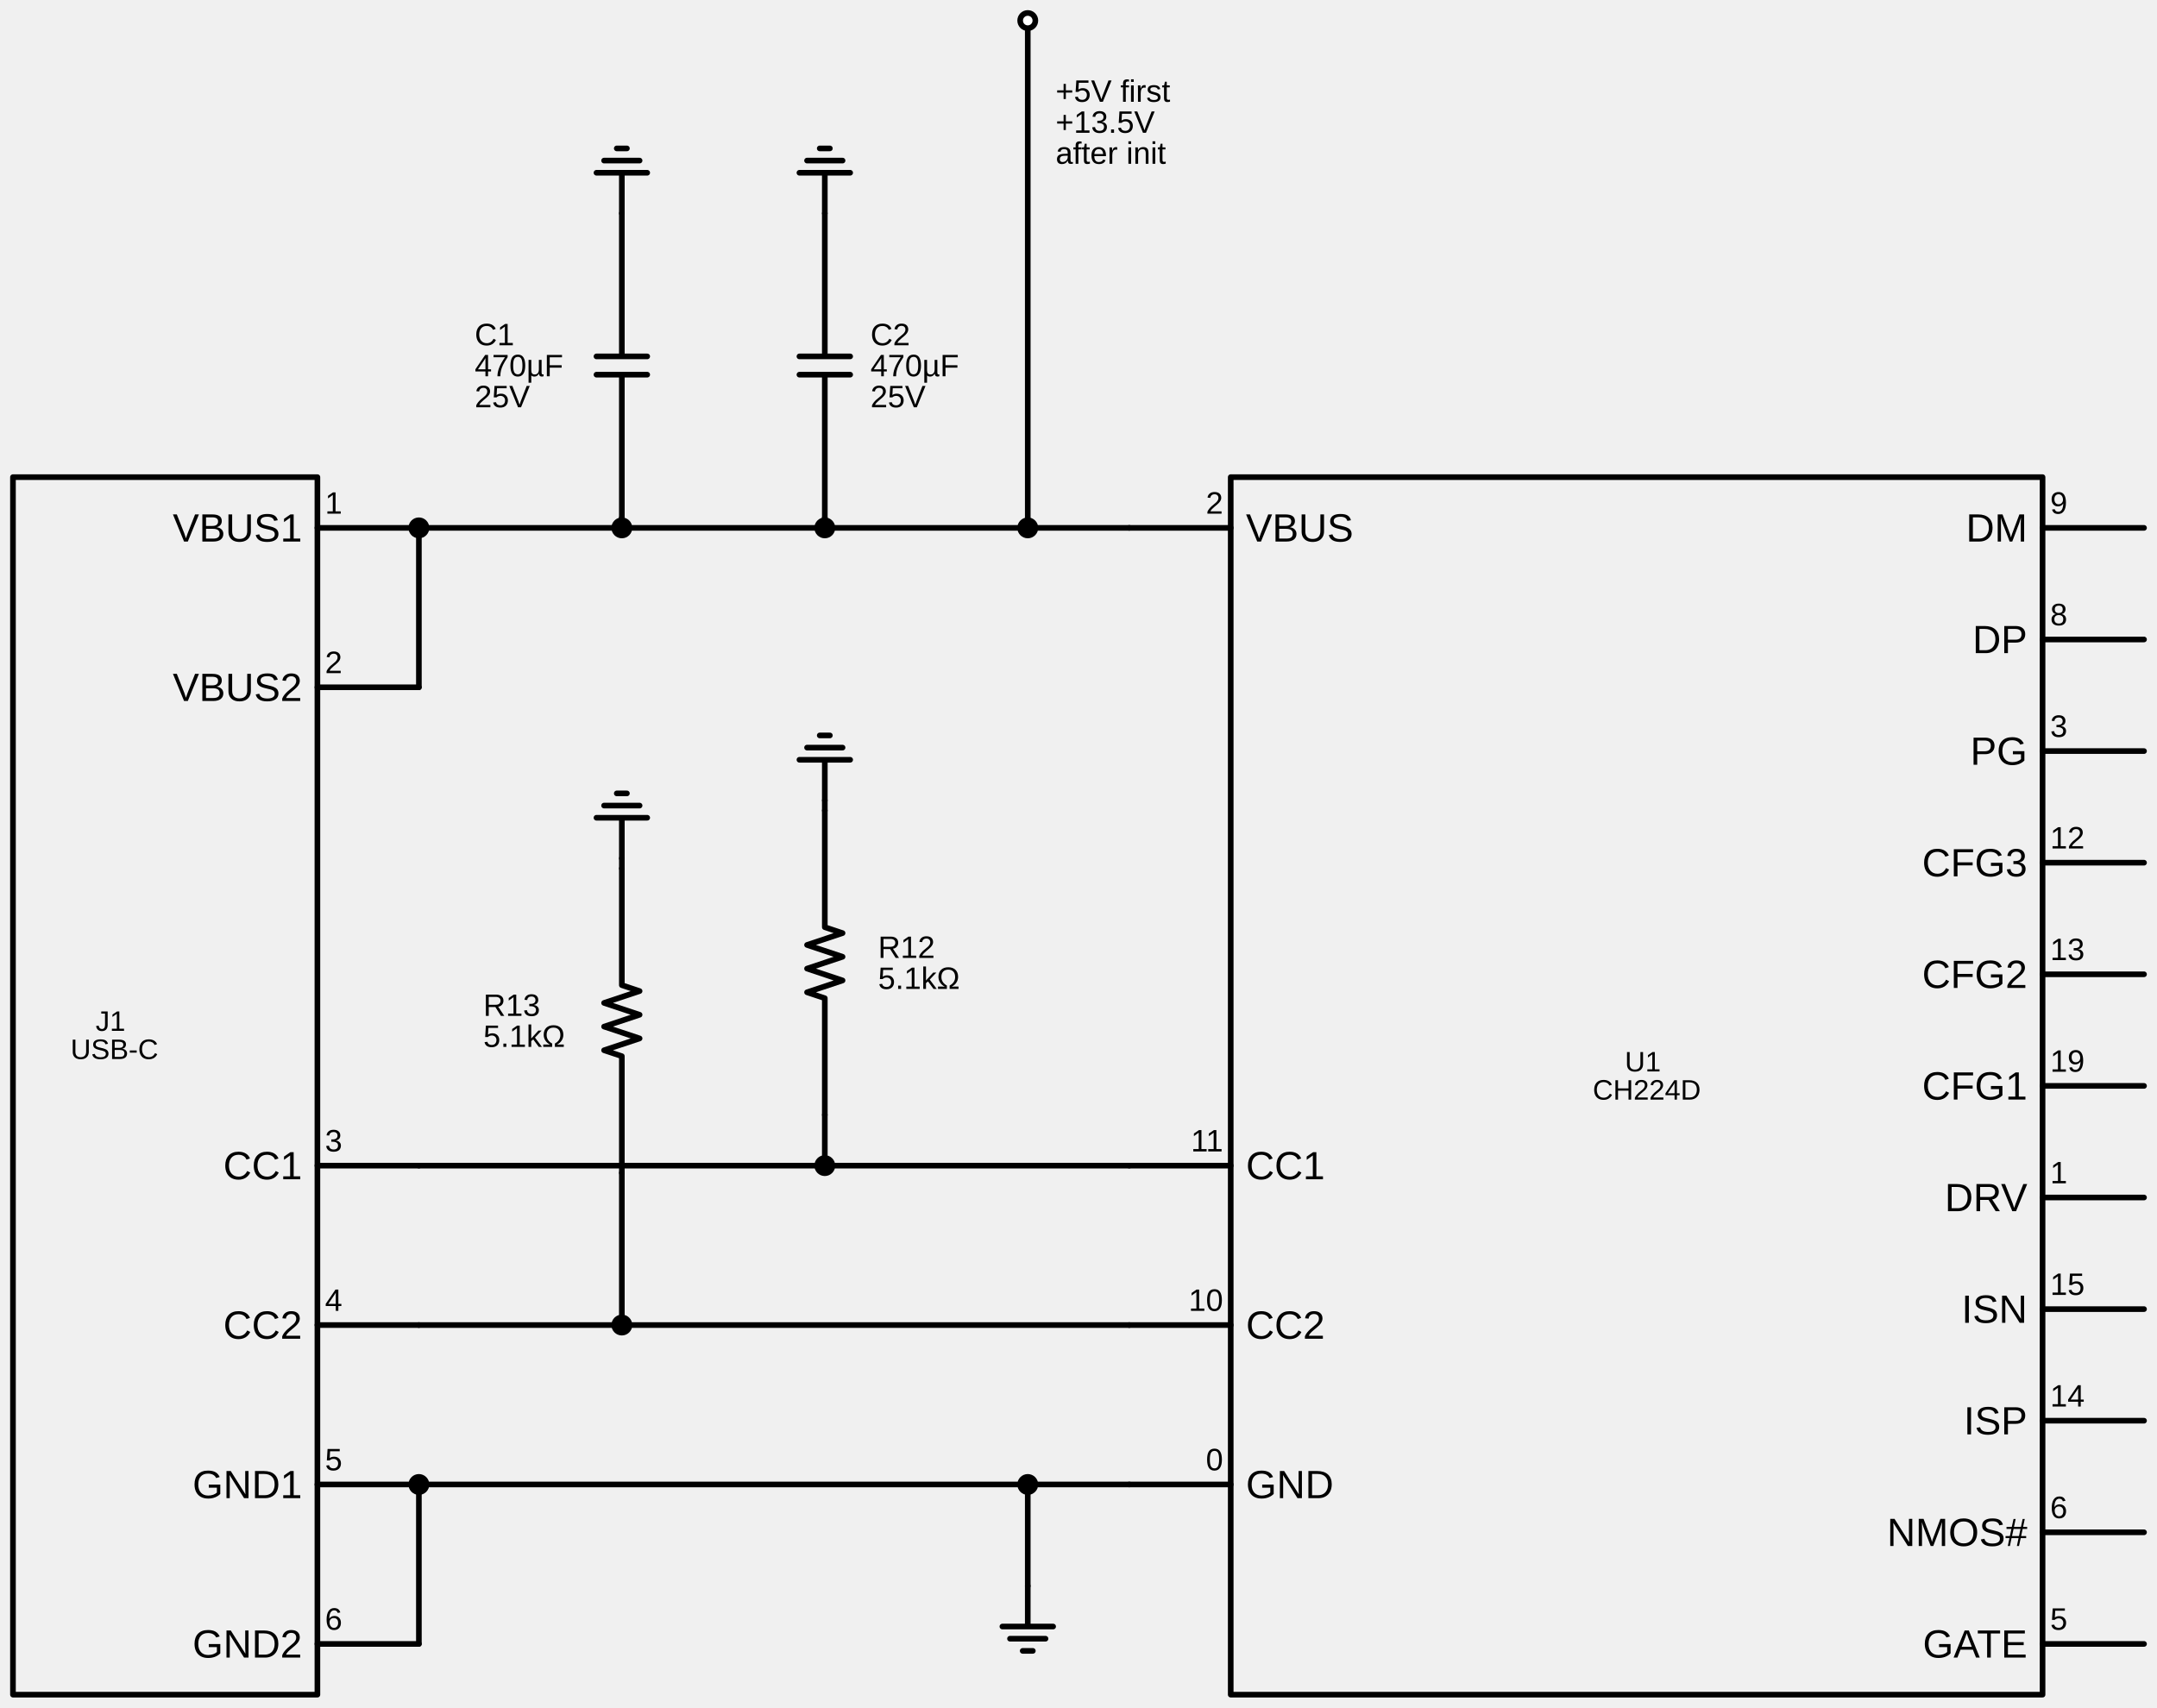
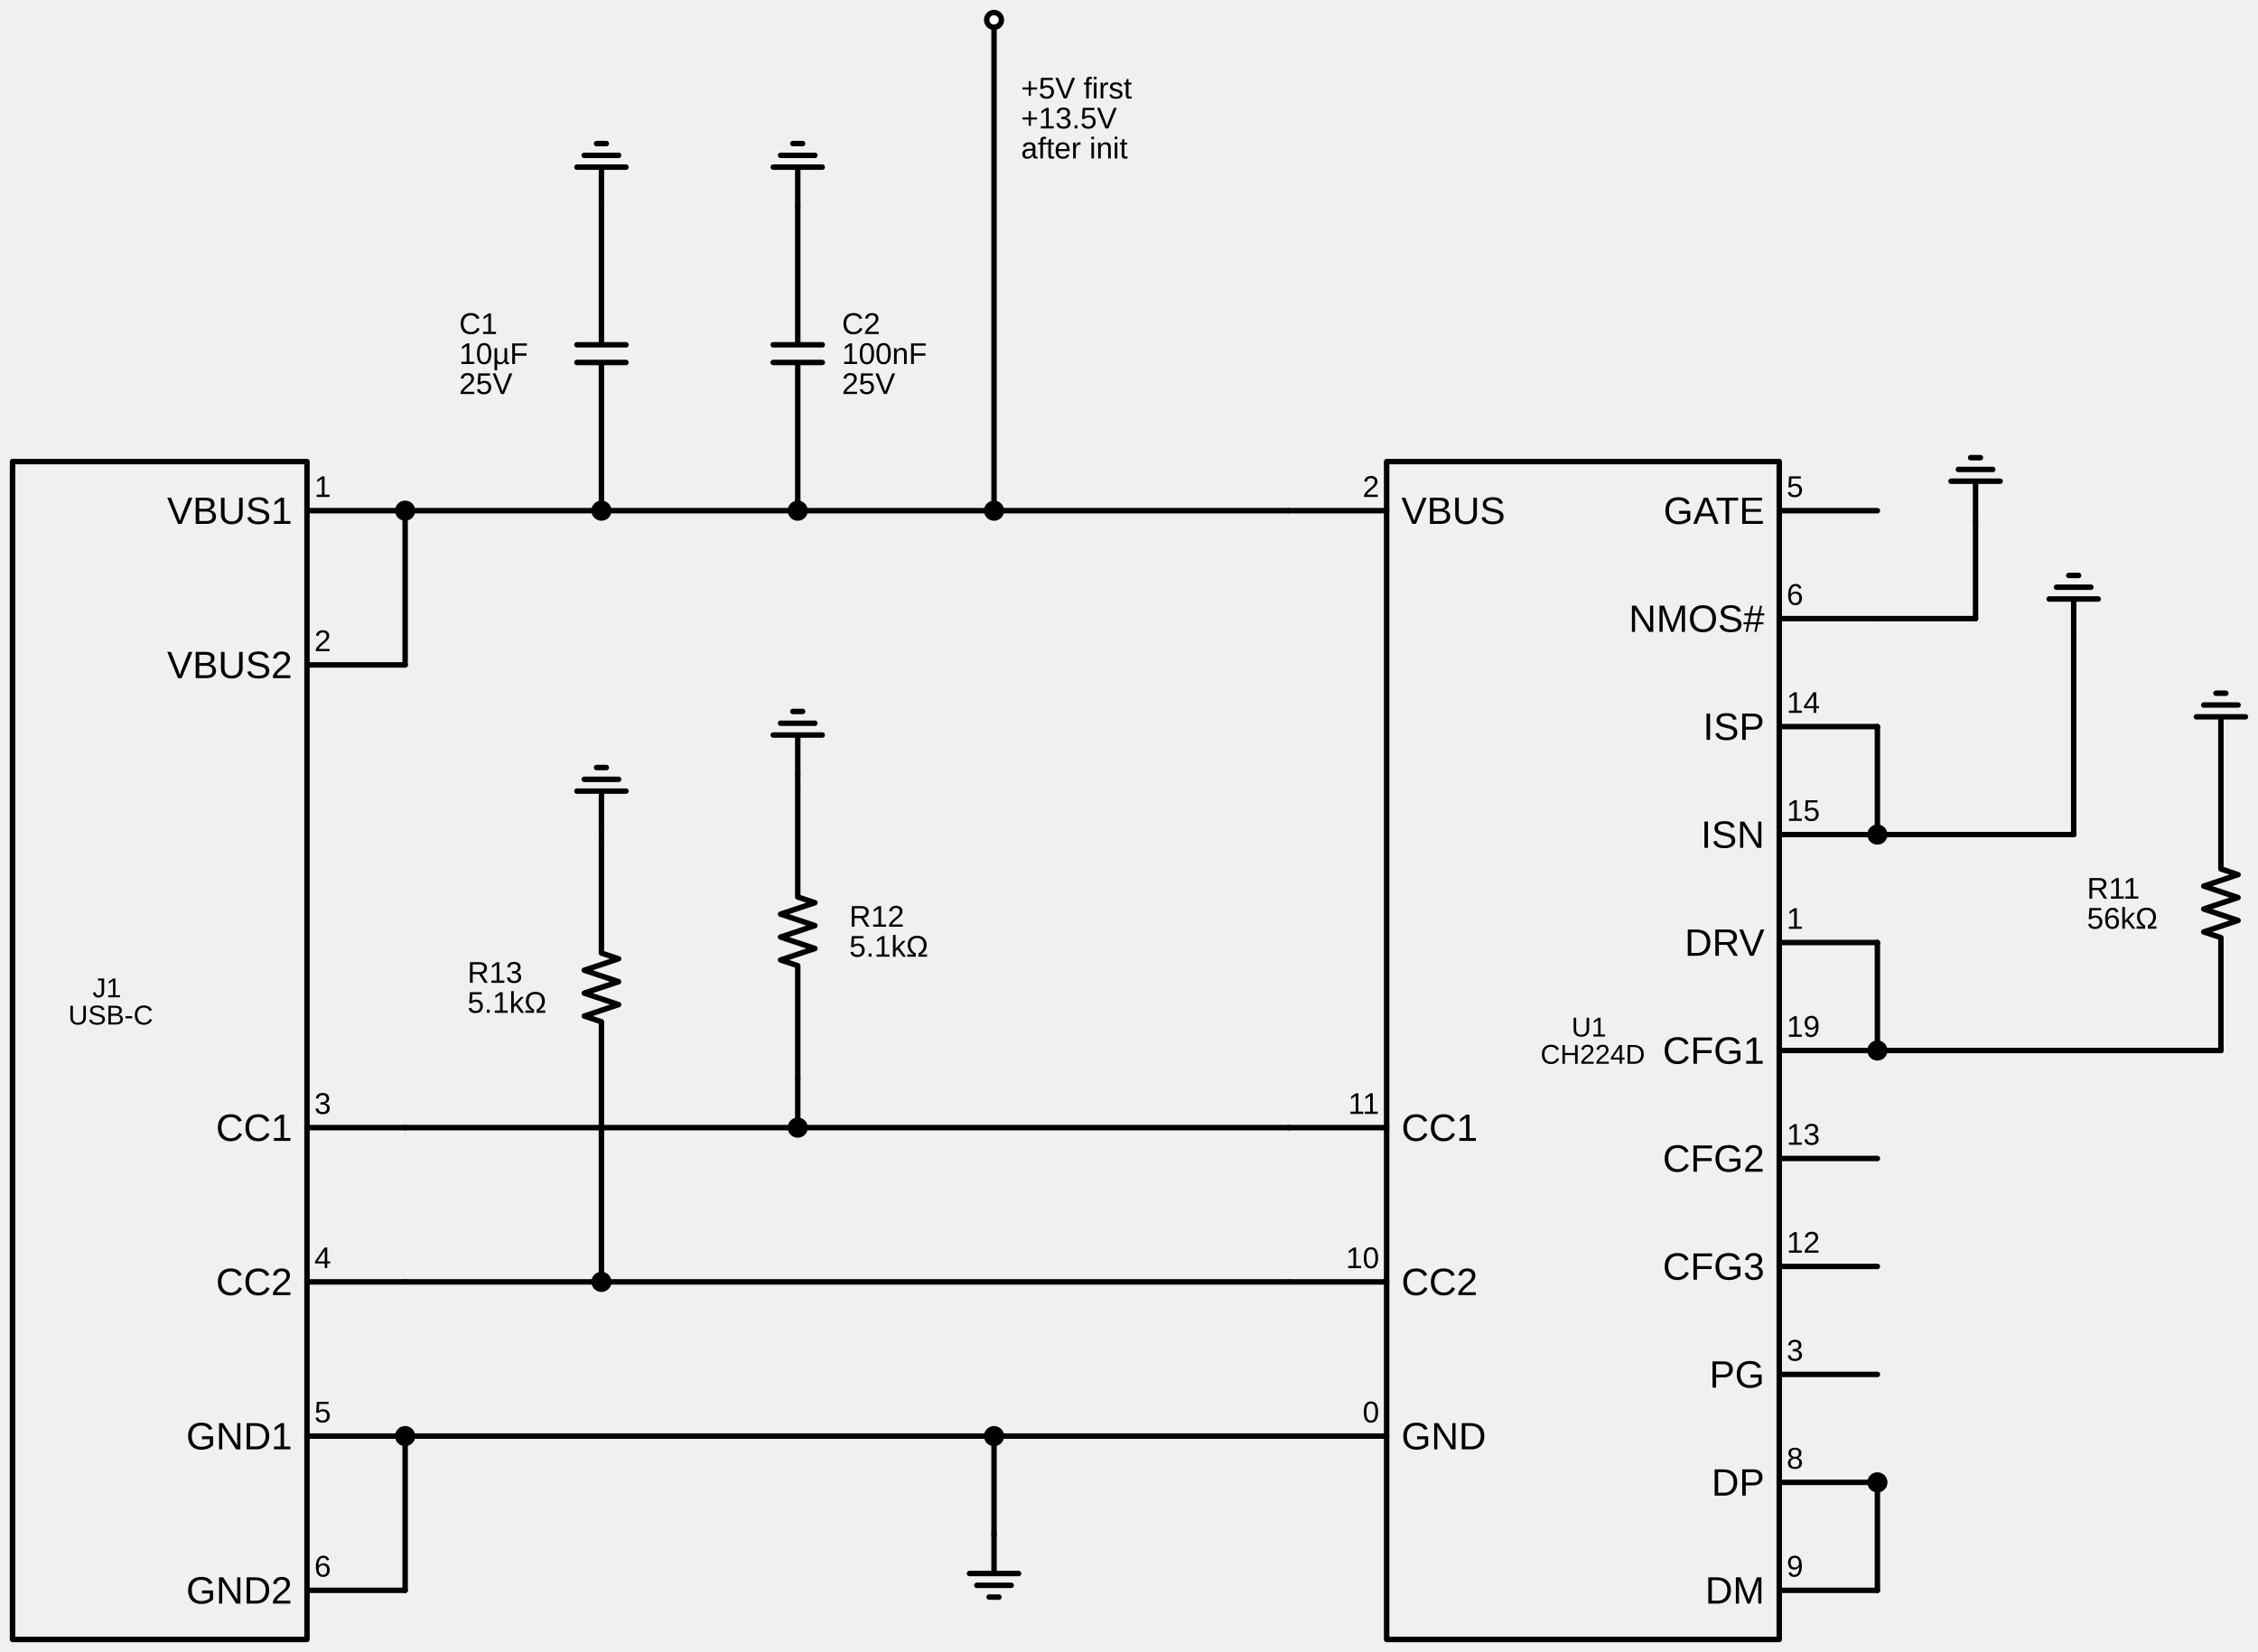
- <svg xmlns="http://www.w3.org/2000/svg" xml:lang="en" height="605.9pt" width="765.2pt" viewBox="-4.6 -601.3 765.2 605.9">
+ <svg xmlns="http://www.w3.org/2000/svg" xml:lang="en" height="605.9pt" width="828.2pt" viewBox="-4.6 -601.3 828.2 605.9">
  <path d="M 0.0,-0.0 L 108.0,-0.0 L 108.0,-432.0 L 0.0,-432.0 L 0.0,-0.0" style="stroke:black;fill:none;stroke-width:2.0;stroke-dasharray:-;stroke-linecap:round;stroke-linejoin:round;" />
  <path d="M 108.0,-18.0 L 144.0,-18.0" style="stroke:black;fill:none;stroke-width:2.0;stroke-dasharray:-;stroke-linecap:round;stroke-linejoin:round;" />
  <path d="M 108.0,-74.571 L 144.0,-74.571" style="stroke:black;fill:none;stroke-width:2.0;stroke-dasharray:-;stroke-linecap:round;stroke-linejoin:round;" />
  <path d="M 108.0,-131.143 L 144.0,-131.143" style="stroke:black;fill:none;stroke-width:2.0;stroke-dasharray:-;stroke-linecap:round;stroke-linejoin:round;" />
  <path d="M 108.0,-187.714 L 144.0,-187.714" style="stroke:black;fill:none;stroke-width:2.0;stroke-dasharray:-;stroke-linecap:round;stroke-linejoin:round;" />
  <path d="M 108.0,-357.429 L 144.0,-357.429" style="stroke:black;fill:none;stroke-width:2.0;stroke-dasharray:-;stroke-linecap:round;stroke-linejoin:round;" />
  <path d="M 108.0,-414.0 L 144.0,-414.0" style="stroke:black;fill:none;stroke-width:2.0;stroke-dasharray:-;stroke-linecap:round;stroke-linejoin:round;" />
-   <path d="M 432.0,-0.0 L 720.0,-0.0 L 720.0,-432.0 L 432.0,-432.0 L 432.0,-0.0" style="stroke:black;fill:none;stroke-width:2.0;stroke-dasharray:-;stroke-linecap:round;stroke-linejoin:round;" />
-   <path d="M 432.0,-74.571 L 396.0,-74.571" style="stroke:black;fill:none;stroke-width:2.0;stroke-dasharray:-;stroke-linecap:round;stroke-linejoin:round;" />
-   <path d="M 432.0,-131.143 L 396.0,-131.143" style="stroke:black;fill:none;stroke-width:2.0;stroke-dasharray:-;stroke-linecap:round;stroke-linejoin:round;" />
-   <path d="M 432.0,-187.714 L 396.0,-187.714" style="stroke:black;fill:none;stroke-width:2.0;stroke-dasharray:-;stroke-linecap:round;stroke-linejoin:round;" />
-   <path d="M 432.0,-414.0 L 396.0,-414.0" style="stroke:black;fill:none;stroke-width:2.0;stroke-dasharray:-;stroke-linecap:round;stroke-linejoin:round;" />
-   <path d="M 720.0,-18.0 L 756.0,-18.0" style="stroke:black;fill:none;stroke-width:2.0;stroke-dasharray:-;stroke-linecap:round;stroke-linejoin:round;" />
-   <path d="M 720.0,-57.6 L 756.0,-57.6" style="stroke:black;fill:none;stroke-width:2.0;stroke-dasharray:-;stroke-linecap:round;stroke-linejoin:round;" />
-   <path d="M 720.0,-97.2 L 756.0,-97.2" style="stroke:black;fill:none;stroke-width:2.0;stroke-dasharray:-;stroke-linecap:round;stroke-linejoin:round;" />
-   <path d="M 720.0,-136.8 L 756.0,-136.8" style="stroke:black;fill:none;stroke-width:2.0;stroke-dasharray:-;stroke-linecap:round;stroke-linejoin:round;" />
-   <path d="M 720.0,-176.4 L 756.0,-176.4" style="stroke:black;fill:none;stroke-width:2.0;stroke-dasharray:-;stroke-linecap:round;stroke-linejoin:round;" />
-   <path d="M 720.0,-216.0 L 756.0,-216.0" style="stroke:black;fill:none;stroke-width:2.0;stroke-dasharray:-;stroke-linecap:round;stroke-linejoin:round;" />
-   <path d="M 720.0,-255.6 L 756.0,-255.6" style="stroke:black;fill:none;stroke-width:2.0;stroke-dasharray:-;stroke-linecap:round;stroke-linejoin:round;" />
-   <path d="M 720.0,-295.2 L 756.0,-295.2" style="stroke:black;fill:none;stroke-width:2.0;stroke-dasharray:-;stroke-linecap:round;stroke-linejoin:round;" />
-   <path d="M 720.0,-334.8 L 756.0,-334.8" style="stroke:black;fill:none;stroke-width:2.0;stroke-dasharray:-;stroke-linecap:round;stroke-linejoin:round;" />
-   <path d="M 720.0,-374.4 L 756.0,-374.4" style="stroke:black;fill:none;stroke-width:2.0;stroke-dasharray:-;stroke-linecap:round;stroke-linejoin:round;" />
-   <path d="M 720.0,-414.0 L 756.0,-414.0" style="stroke:black;fill:none;stroke-width:2.0;stroke-dasharray:-;stroke-linecap:round;stroke-linejoin:round;" />
+   <path d="M 504.0,-0.0 L 648.0,-0.0 L 648.0,-432.0 L 504.0,-432.0 L 504.0,-0.0" style="stroke:black;fill:none;stroke-width:2.0;stroke-dasharray:-;stroke-linecap:round;stroke-linejoin:round;" />
+   <path d="M 504.0,-74.571 L 468.0,-74.571" style="stroke:black;fill:none;stroke-width:2.0;stroke-dasharray:-;stroke-linecap:round;stroke-linejoin:round;" />
+   <path d="M 504.0,-131.143 L 468.0,-131.143" style="stroke:black;fill:none;stroke-width:2.0;stroke-dasharray:-;stroke-linecap:round;stroke-linejoin:round;" />
+   <path d="M 504.0,-187.714 L 468.0,-187.714" style="stroke:black;fill:none;stroke-width:2.0;stroke-dasharray:-;stroke-linecap:round;stroke-linejoin:round;" />
+   <path d="M 504.0,-414.0 L 468.0,-414.0" style="stroke:black;fill:none;stroke-width:2.0;stroke-dasharray:-;stroke-linecap:round;stroke-linejoin:round;" />
+   <path d="M 648.0,-414.0 L 684.0,-414.0" style="stroke:black;fill:none;stroke-width:2.0;stroke-dasharray:-;stroke-linecap:round;stroke-linejoin:round;" />
+   <path d="M 648.0,-374.4 L 684.0,-374.4" style="stroke:black;fill:none;stroke-width:2.0;stroke-dasharray:-;stroke-linecap:round;stroke-linejoin:round;" />
+   <path d="M 648.0,-334.8 L 684.0,-334.8" style="stroke:black;fill:none;stroke-width:2.0;stroke-dasharray:-;stroke-linecap:round;stroke-linejoin:round;" />
+   <path d="M 648.0,-295.2 L 684.0,-295.2" style="stroke:black;fill:none;stroke-width:2.0;stroke-dasharray:-;stroke-linecap:round;stroke-linejoin:round;" />
+   <path d="M 648.0,-255.6 L 684.0,-255.6" style="stroke:black;fill:none;stroke-width:2.0;stroke-dasharray:-;stroke-linecap:round;stroke-linejoin:round;" />
+   <path d="M 648.0,-216.0 L 684.0,-216.0" style="stroke:black;fill:none;stroke-width:2.0;stroke-dasharray:-;stroke-linecap:round;stroke-linejoin:round;" />
+   <path d="M 648.0,-176.4 L 684.0,-176.4" style="stroke:black;fill:none;stroke-width:2.0;stroke-dasharray:-;stroke-linecap:round;stroke-linejoin:round;" />
+   <path d="M 648.0,-136.8 L 684.0,-136.8" style="stroke:black;fill:none;stroke-width:2.0;stroke-dasharray:-;stroke-linecap:round;stroke-linejoin:round;" />
+   <path d="M 648.0,-97.2 L 684.0,-97.2" style="stroke:black;fill:none;stroke-width:2.0;stroke-dasharray:-;stroke-linecap:round;stroke-linejoin:round;" />
+   <path d="M 648.0,-57.6 L 684.0,-57.6" style="stroke:black;fill:none;stroke-width:2.0;stroke-dasharray:-;stroke-linecap:round;stroke-linejoin:round;" />
+   <path d="M 648.0,-18.0 L 684.0,-18.0" style="stroke:black;fill:none;stroke-width:2.0;stroke-dasharray:-;stroke-linecap:round;stroke-linejoin:round;" />
  <path d="M 144.0,-414.0 L 180.0,-414.0 L 216.0,-414.0" style="stroke:black;fill:none;stroke-width:2.0;stroke-dasharray:-;stroke-linecap:round;stroke-linejoin:round;" />
  <path d="M 216.0,-414.0 L 216.0,-415.8 L 216.0,-417.6" style="stroke:black;fill:none;stroke-width:2.0;stroke-dasharray:-;stroke-linecap:round;stroke-linejoin:round;" />
  <path d="M 216.0,-417.6 L 216.0,-468.36 M 207.0,-468.36 L 225.0,-468.36 M 207.0,-474.84 L 225.0,-474.84 M 216.0,-474.84 L 216.0,-525.6" style="stroke:black;fill:none;stroke-width:2.0;stroke-dasharray:-;stroke-linecap:round;stroke-linejoin:round;" />
  <path d="M 216.0,-525.6 L 216.0,-540.0 L 207.0,-540.0 L 225.0,-540.0 M 209.7,-544.32 L 222.3,-544.32 M 214.2,-548.64 L 217.8,-548.64" style="stroke:black;fill:none;stroke-width:2.0;stroke-dasharray:-;stroke-linecap:round;stroke-linejoin:round;" />
  <path d="M 216.0,-414.0 L 252.0,-414.0 L 288.0,-414.0" style="stroke:black;fill:none;stroke-width:2.0;stroke-dasharray:-;stroke-linecap:round;stroke-linejoin:round;" />
  <path d="M 288.0,-414.0 L 288.0,-415.8 L 288.0,-417.6" style="stroke:black;fill:none;stroke-width:2.0;stroke-dasharray:-;stroke-linecap:round;stroke-linejoin:round;" />
  <path d="M 288.0,-417.6 L 288.0,-468.36 M 279.0,-468.36 L 297.0,-468.36 M 279.0,-474.84 L 297.0,-474.84 M 288.0,-474.84 L 288.0,-525.6" style="stroke:black;fill:none;stroke-width:2.0;stroke-dasharray:-;stroke-linecap:round;stroke-linejoin:round;" />
  <path d="M 288.0,-525.6 L 288.0,-540.0 L 279.0,-540.0 L 297.0,-540.0 M 281.7,-544.32 L 294.3,-544.32 M 286.2,-548.64 L 289.8,-548.64" style="stroke:black;fill:none;stroke-width:2.0;stroke-dasharray:-;stroke-linecap:round;stroke-linejoin:round;" />
  <path d="M 288.0,-414.0 L 324.0,-414.0 L 360.0,-414.0" style="stroke:black;fill:none;stroke-width:2.0;stroke-dasharray:-;stroke-linecap:round;stroke-linejoin:round;" />
  <path d="M 360.0,-414.0 L 360.0,-504.0 L 360.0,-594.0" style="stroke:black;fill:none;stroke-width:2.0;stroke-dasharray:-;stroke-linecap:round;stroke-linejoin:round;" />
-   <path d="M 360.0,-414.0 L 378.0,-414.0 L 396.0,-414.0" style="stroke:black;fill:none;stroke-width:2.0;stroke-dasharray:-;stroke-linecap:round;stroke-linejoin:round;" />
+   <path d="M 360.0,-414.0 L 414.0,-414.0 L 468.0,-414.0" style="stroke:black;fill:none;stroke-width:2.0;stroke-dasharray:-;stroke-linecap:round;stroke-linejoin:round;" />
  <path d="M 144.0,-357.429 L 144.0,-385.714 L 144.0,-414.0" style="stroke:black;fill:none;stroke-width:2.0;stroke-dasharray:-;stroke-linecap:round;stroke-linejoin:round;" />
  <path d="M 144.0,-74.571 L 252.0,-74.571 L 360.0,-74.571" style="stroke:black;fill:none;stroke-width:2.0;stroke-dasharray:-;stroke-linecap:round;stroke-linejoin:round;" />
-   <path d="M 360.0,-74.571 L 378.0,-74.571 L 396.0,-74.571" style="stroke:black;fill:none;stroke-width:2.0;stroke-dasharray:-;stroke-linecap:round;stroke-linejoin:round;" />
+   <path d="M 360.0,-74.571 L 414.0,-74.571 L 468.0,-74.571" style="stroke:black;fill:none;stroke-width:2.0;stroke-dasharray:-;stroke-linecap:round;stroke-linejoin:round;" />
  <path d="M 360.0,-74.571 L 360.0,-56.571 L 360.0,-38.571" style="stroke:black;fill:none;stroke-width:2.0;stroke-dasharray:-;stroke-linecap:round;stroke-linejoin:round;" />
  <path d="M 360.0,-38.571 L 360.0,-24.171 L 351.0,-24.171 L 369.0,-24.171 M 353.7,-19.851 L 366.3,-19.851 M 358.2,-15.531 L 361.8,-15.531" style="stroke:black;fill:none;stroke-width:2.0;stroke-dasharray:-;stroke-linecap:round;stroke-linejoin:round;" />
  <path d="M 144.0,-18.0 L 144.0,-46.286 L 144.0,-74.571" style="stroke:black;fill:none;stroke-width:2.0;stroke-dasharray:-;stroke-linecap:round;stroke-linejoin:round;" />
  <path d="M 144.0,-187.714 L 216.0,-187.714 L 288.0,-187.714" style="stroke:black;fill:none;stroke-width:2.0;stroke-dasharray:-;stroke-linecap:round;stroke-linejoin:round;" />
  <path d="M 288.0,-187.714 L 288.0,-196.714 L 288.0,-205.714" style="stroke:black;fill:none;stroke-width:2.0;stroke-dasharray:-;stroke-linecap:round;stroke-linejoin:round;" />
  <path d="M 288.0,-205.714 L 288.0,-247.114 L 281.7,-249.214 L 294.3,-253.414 L 281.7,-257.614 L 294.3,-261.814 L 281.7,-266.014 L 294.3,-270.214 L 288.0,-272.314 L 288.0,-313.714" style="stroke:black;fill:none;stroke-width:2.0;stroke-dasharray:-;stroke-linecap:round;stroke-linejoin:round;" />
  <path d="M 288.0,-313.714 L 288.0,-315.514 L 288.0,-317.314" style="stroke:black;fill:none;stroke-width:2.0;stroke-dasharray:-;stroke-linecap:round;stroke-linejoin:round;" />
  <path d="M 288.0,-317.314 L 288.0,-331.714 L 279.0,-331.714 L 297.0,-331.714 M 281.7,-336.034 L 294.3,-336.034 M 286.2,-340.354 L 289.8,-340.354" style="stroke:black;fill:none;stroke-width:2.0;stroke-dasharray:-;stroke-linecap:round;stroke-linejoin:round;" />
-   <path d="M 288.0,-187.714 L 342.0,-187.714 L 396.0,-187.714" style="stroke:black;fill:none;stroke-width:2.0;stroke-dasharray:-;stroke-linecap:round;stroke-linejoin:round;" />
+   <path d="M 288.0,-187.714 L 378.0,-187.714 L 468.0,-187.714" style="stroke:black;fill:none;stroke-width:2.0;stroke-dasharray:-;stroke-linecap:round;stroke-linejoin:round;" />
  <path d="M 144.0,-131.143 L 180.0,-131.143 L 216.0,-131.143" style="stroke:black;fill:none;stroke-width:2.0;stroke-dasharray:-;stroke-linecap:round;stroke-linejoin:round;" />
  <path d="M 216.0,-131.143 L 216.0,-158.143 L 216.0,-185.143" style="stroke:black;fill:none;stroke-width:2.0;stroke-dasharray:-;stroke-linecap:round;stroke-linejoin:round;" />
  <path d="M 216.0,-185.143 L 216.0,-226.543 L 209.7,-228.643 L 222.3,-232.843 L 209.7,-237.043 L 222.3,-241.243 L 209.7,-245.443 L 222.3,-249.643 L 216.0,-251.743 L 216.0,-293.143" style="stroke:black;fill:none;stroke-width:2.0;stroke-dasharray:-;stroke-linecap:round;stroke-linejoin:round;" />
  <path d="M 216.0,-293.143 L 216.0,-294.943 L 216.0,-296.743" style="stroke:black;fill:none;stroke-width:2.0;stroke-dasharray:-;stroke-linecap:round;stroke-linejoin:round;" />
  <path d="M 216.0,-296.743 L 216.0,-311.143 L 207.0,-311.143 L 225.0,-311.143 M 209.7,-315.463 L 222.3,-315.463 M 214.2,-319.783 L 217.8,-319.783" style="stroke:black;fill:none;stroke-width:2.0;stroke-dasharray:-;stroke-linecap:round;stroke-linejoin:round;" />
-   <path d="M 216.0,-131.143 L 306.0,-131.143 L 396.0,-131.143" style="stroke:black;fill:none;stroke-width:2.0;stroke-dasharray:-;stroke-linecap:round;stroke-linejoin:round;" />
+   <path d="M 216.0,-131.143 L 342.0,-131.143 L 468.0,-131.143" style="stroke:black;fill:none;stroke-width:2.0;stroke-dasharray:-;stroke-linecap:round;stroke-linejoin:round;" />
+   <path d="M 684.0,-57.6 L 684.0,-37.8 L 684.0,-18.0" style="stroke:black;fill:none;stroke-width:2.0;stroke-dasharray:-;stroke-linecap:round;stroke-linejoin:round;" />
+   <path d="M 684.0,-374.4 L 702.0,-374.4 L 720.0,-374.4" style="stroke:black;fill:none;stroke-width:2.0;stroke-dasharray:-;stroke-linecap:round;stroke-linejoin:round;" />
+   <path d="M 720.0,-374.4 L 720.0,-392.4 L 720.0,-410.4" style="stroke:black;fill:none;stroke-width:2.0;stroke-dasharray:-;stroke-linecap:round;stroke-linejoin:round;" />
+   <path d="M 720.0,-410.4 L 720.0,-424.8 L 711.0,-424.8 L 729.0,-424.8 M 713.7,-429.12 L 726.3,-429.12 M 718.2,-433.44 L 721.8,-433.44" style="stroke:black;fill:none;stroke-width:2.0;stroke-dasharray:-;stroke-linecap:round;stroke-linejoin:round;" />
+   <path d="M 684.0,-295.2 L 684.0,-315.0 L 684.0,-334.8" style="stroke:black;fill:none;stroke-width:2.0;stroke-dasharray:-;stroke-linecap:round;stroke-linejoin:round;" />
+   <path d="M 684.0,-295.2 L 720.0,-295.2 L 756.0,-295.2" style="stroke:black;fill:none;stroke-width:2.0;stroke-dasharray:-;stroke-linecap:round;stroke-linejoin:round;" />
+   <path d="M 756.0,-295.2 L 756.0,-331.2 L 756.0,-367.2" style="stroke:black;fill:none;stroke-width:2.0;stroke-dasharray:-;stroke-linecap:round;stroke-linejoin:round;" />
+   <path d="M 756.0,-367.2 L 756.0,-381.6 L 747.0,-381.6 L 765.0,-381.6 M 749.7,-385.92 L 762.3,-385.92 M 754.2,-390.24 L 757.8,-390.24" style="stroke:black;fill:none;stroke-width:2.0;stroke-dasharray:-;stroke-linecap:round;stroke-linejoin:round;" />
+   <path d="M 684.0,-216.0 L 684.0,-235.8 L 684.0,-255.6" style="stroke:black;fill:none;stroke-width:2.0;stroke-dasharray:-;stroke-linecap:round;stroke-linejoin:round;" />
+   <path d="M 684.0,-216.0 L 747.0,-216.0 L 810.0,-216.0" style="stroke:black;fill:none;stroke-width:2.0;stroke-dasharray:-;stroke-linecap:round;stroke-linejoin:round;" />
+   <path d="M 810.0,-216.0 L 810.0,-257.4 L 803.7,-259.5 L 816.3,-263.7 L 803.7,-267.9 L 816.3,-272.1 L 803.7,-276.3 L 816.3,-280.5 L 810.0,-282.6 L 810.0,-324.0" style="stroke:black;fill:none;stroke-width:2.0;stroke-dasharray:-;stroke-linecap:round;stroke-linejoin:round;" />
+   <path d="M 810.0,-324.0 L 810.0,-338.4 L 801.0,-338.4 L 819.0,-338.4 M 803.7,-342.72 L 816.3,-342.72 M 808.2,-347.04 L 811.8,-347.04" style="stroke:black;fill:none;stroke-width:2.0;stroke-dasharray:-;stroke-linecap:round;stroke-linejoin:round;" />
  <text x="110.7" y="-31.7" dominant-baseline="ideographic" fill="black" font-size="11" font-family="Arial" text-anchor="start">
    <tspan x="110.7" dy="11">6</tspan>
  </text>
  <text x="102.6" y="-32.0" dominant-baseline="central" fill="black" font-size="14" font-family="Arial" text-anchor="end">
    <tspan x="102.6" dy="14">GND2</tspan>
  </text>
  <text x="110.7" y="-88.271" dominant-baseline="ideographic" fill="black" font-size="11" font-family="Arial" text-anchor="start">
    <tspan x="110.7" dy="11">5</tspan>
  </text>
  <text x="102.6" y="-88.571" dominant-baseline="central" fill="black" font-size="14" font-family="Arial" text-anchor="end">
    <tspan x="102.6" dy="14">GND1</tspan>
  </text>
  <text x="110.7" y="-144.843" dominant-baseline="ideographic" fill="black" font-size="11" font-family="Arial" text-anchor="start">
    <tspan x="110.7" dy="11">4</tspan>
  </text>
  <text x="102.6" y="-145.143" dominant-baseline="central" fill="black" font-size="14" font-family="Arial" text-anchor="end">
    <tspan x="102.6" dy="14">CC2</tspan>
  </text>
  <text x="110.7" y="-201.414" dominant-baseline="ideographic" fill="black" font-size="11" font-family="Arial" text-anchor="start">
    <tspan x="110.7" dy="11">3</tspan>
  </text>
  <text x="102.6" y="-201.714" dominant-baseline="central" fill="black" font-size="14" font-family="Arial" text-anchor="end">
    <tspan x="102.6" dy="14">CC1</tspan>
  </text>
  <text x="110.7" y="-371.129" dominant-baseline="ideographic" fill="black" font-size="11" font-family="Arial" text-anchor="start">
    <tspan x="110.7" dy="11">2</tspan>
  </text>
  <text x="102.6" y="-371.429" dominant-baseline="central" fill="black" font-size="14" font-family="Arial" text-anchor="end">
    <tspan x="102.6" dy="14">VBUS2</tspan>
  </text>
  <text x="110.7" y="-427.7" dominant-baseline="ideographic" fill="black" font-size="11" font-family="Arial" text-anchor="start">
    <tspan x="110.7" dy="11">1</tspan>
  </text>
  <text x="102.6" y="-428.0" dominant-baseline="central" fill="black" font-size="14" font-family="Arial" text-anchor="end">
    <tspan x="102.6" dy="14">VBUS1</tspan>
  </text>
  <text x="36.0" y="-249.0" dominant-baseline="central" fill="black" font-size="10" font-family="Arial" text-anchor="middle">
    <tspan x="36.0" dy="10">J1</tspan>
    <tspan x="36.0" dy="10">USB-C</tspan>
  </text>
-   <text x="429.3" y="-88.271" dominant-baseline="ideographic" fill="black" font-size="11" font-family="Arial" text-anchor="end">
-     <tspan x="429.3" dy="11">0</tspan>
-   </text>
-   <text x="437.4" y="-88.571" dominant-baseline="central" fill="black" font-size="14" font-family="Arial" text-anchor="start">
-     <tspan x="437.4" dy="14">GND</tspan>
-   </text>
-   <text x="429.3" y="-144.843" dominant-baseline="ideographic" fill="black" font-size="11" font-family="Arial" text-anchor="end">
-     <tspan x="429.3" dy="11">10</tspan>
-   </text>
-   <text x="437.4" y="-145.143" dominant-baseline="central" fill="black" font-size="14" font-family="Arial" text-anchor="start">
-     <tspan x="437.4" dy="14">CC2</tspan>
-   </text>
-   <text x="429.3" y="-201.414" dominant-baseline="ideographic" fill="black" font-size="11" font-family="Arial" text-anchor="end">
-     <tspan x="429.3" dy="11">11</tspan>
-   </text>
-   <text x="437.4" y="-201.714" dominant-baseline="central" fill="black" font-size="14" font-family="Arial" text-anchor="start">
-     <tspan x="437.4" dy="14">CC1</tspan>
-   </text>
-   <text x="429.3" y="-427.7" dominant-baseline="ideographic" fill="black" font-size="11" font-family="Arial" text-anchor="end">
-     <tspan x="429.3" dy="11">2</tspan>
-   </text>
-   <text x="437.4" y="-428.0" dominant-baseline="central" fill="black" font-size="14" font-family="Arial" text-anchor="start">
-     <tspan x="437.4" dy="14">VBUS</tspan>
-   </text>
-   <text x="722.7" y="-31.7" dominant-baseline="ideographic" fill="black" font-size="11" font-family="Arial" text-anchor="start">
-     <tspan x="722.7" dy="11">5</tspan>
-   </text>
-   <text x="714.6" y="-32.0" dominant-baseline="central" fill="black" font-size="14" font-family="Arial" text-anchor="end">
-     <tspan x="714.6" dy="14">GATE</tspan>
-   </text>
-   <text x="722.7" y="-71.3" dominant-baseline="ideographic" fill="black" font-size="11" font-family="Arial" text-anchor="start">
-     <tspan x="722.7" dy="11">6</tspan>
-   </text>
-   <text x="714.6" y="-71.6" dominant-baseline="central" fill="black" font-size="14" font-family="Arial" text-anchor="end">
-     <tspan x="714.6" dy="14">NMOS#</tspan>
-   </text>
-   <text x="722.7" y="-110.9" dominant-baseline="ideographic" fill="black" font-size="11" font-family="Arial" text-anchor="start">
-     <tspan x="722.7" dy="11">14</tspan>
-   </text>
-   <text x="714.6" y="-111.2" dominant-baseline="central" fill="black" font-size="14" font-family="Arial" text-anchor="end">
-     <tspan x="714.6" dy="14">ISP</tspan>
-   </text>
-   <text x="722.7" y="-150.5" dominant-baseline="ideographic" fill="black" font-size="11" font-family="Arial" text-anchor="start">
-     <tspan x="722.7" dy="11">15</tspan>
-   </text>
-   <text x="714.6" y="-150.8" dominant-baseline="central" fill="black" font-size="14" font-family="Arial" text-anchor="end">
-     <tspan x="714.6" dy="14">ISN</tspan>
-   </text>
-   <text x="722.7" y="-190.1" dominant-baseline="ideographic" fill="black" font-size="11" font-family="Arial" text-anchor="start">
-     <tspan x="722.7" dy="11">1</tspan>
-   </text>
-   <text x="714.6" y="-190.4" dominant-baseline="central" fill="black" font-size="14" font-family="Arial" text-anchor="end">
-     <tspan x="714.6" dy="14">DRV</tspan>
-   </text>
-   <text x="722.7" y="-229.7" dominant-baseline="ideographic" fill="black" font-size="11" font-family="Arial" text-anchor="start">
-     <tspan x="722.7" dy="11">19</tspan>
-   </text>
-   <text x="714.6" y="-230.0" dominant-baseline="central" fill="black" font-size="14" font-family="Arial" text-anchor="end">
-     <tspan x="714.6" dy="14">CFG1</tspan>
-   </text>
-   <text x="722.7" y="-269.3" dominant-baseline="ideographic" fill="black" font-size="11" font-family="Arial" text-anchor="start">
-     <tspan x="722.7" dy="11">13</tspan>
-   </text>
-   <text x="714.6" y="-269.6" dominant-baseline="central" fill="black" font-size="14" font-family="Arial" text-anchor="end">
-     <tspan x="714.6" dy="14">CFG2</tspan>
-   </text>
-   <text x="722.7" y="-308.9" dominant-baseline="ideographic" fill="black" font-size="11" font-family="Arial" text-anchor="start">
-     <tspan x="722.7" dy="11">12</tspan>
-   </text>
-   <text x="714.6" y="-309.2" dominant-baseline="central" fill="black" font-size="14" font-family="Arial" text-anchor="end">
-     <tspan x="714.6" dy="14">CFG3</tspan>
-   </text>
-   <text x="722.7" y="-348.5" dominant-baseline="ideographic" fill="black" font-size="11" font-family="Arial" text-anchor="start">
-     <tspan x="722.7" dy="11">3</tspan>
-   </text>
-   <text x="714.6" y="-348.8" dominant-baseline="central" fill="black" font-size="14" font-family="Arial" text-anchor="end">
-     <tspan x="714.6" dy="14">PG</tspan>
-   </text>
-   <text x="722.7" y="-388.1" dominant-baseline="ideographic" fill="black" font-size="11" font-family="Arial" text-anchor="start">
-     <tspan x="722.7" dy="11">8</tspan>
-   </text>
-   <text x="714.6" y="-388.4" dominant-baseline="central" fill="black" font-size="14" font-family="Arial" text-anchor="end">
-     <tspan x="714.6" dy="14">DP</tspan>
-   </text>
-   <text x="722.7" y="-427.7" dominant-baseline="ideographic" fill="black" font-size="11" font-family="Arial" text-anchor="start">
-     <tspan x="722.7" dy="11">9</tspan>
-   </text>
-   <text x="714.6" y="-428.0" dominant-baseline="central" fill="black" font-size="14" font-family="Arial" text-anchor="end">
-     <tspan x="714.6" dy="14">DM</tspan>
+   <text x="501.3" y="-88.271" dominant-baseline="ideographic" fill="black" font-size="11" font-family="Arial" text-anchor="end">
+     <tspan x="501.3" dy="11">0</tspan>
+   </text>
+   <text x="509.4" y="-88.571" dominant-baseline="central" fill="black" font-size="14" font-family="Arial" text-anchor="start">
+     <tspan x="509.4" dy="14">GND</tspan>
+   </text>
+   <text x="501.3" y="-144.843" dominant-baseline="ideographic" fill="black" font-size="11" font-family="Arial" text-anchor="end">
+     <tspan x="501.3" dy="11">10</tspan>
+   </text>
+   <text x="509.4" y="-145.143" dominant-baseline="central" fill="black" font-size="14" font-family="Arial" text-anchor="start">
+     <tspan x="509.4" dy="14">CC2</tspan>
+   </text>
+   <text x="501.3" y="-201.414" dominant-baseline="ideographic" fill="black" font-size="11" font-family="Arial" text-anchor="end">
+     <tspan x="501.3" dy="11">11</tspan>
+   </text>
+   <text x="509.4" y="-201.714" dominant-baseline="central" fill="black" font-size="14" font-family="Arial" text-anchor="start">
+     <tspan x="509.4" dy="14">CC1</tspan>
+   </text>
+   <text x="501.3" y="-427.7" dominant-baseline="ideographic" fill="black" font-size="11" font-family="Arial" text-anchor="end">
+     <tspan x="501.3" dy="11">2</tspan>
+   </text>
+   <text x="509.4" y="-428.0" dominant-baseline="central" fill="black" font-size="14" font-family="Arial" text-anchor="start">
+     <tspan x="509.4" dy="14">VBUS</tspan>
+   </text>
+   <text x="650.7" y="-427.7" dominant-baseline="ideographic" fill="black" font-size="11" font-family="Arial" text-anchor="start">
+     <tspan x="650.7" dy="11">5</tspan>
+   </text>
+   <text x="642.6" y="-428.0" dominant-baseline="central" fill="black" font-size="14" font-family="Arial" text-anchor="end">
+     <tspan x="642.6" dy="14">GATE</tspan>
+   </text>
+   <text x="650.7" y="-388.1" dominant-baseline="ideographic" fill="black" font-size="11" font-family="Arial" text-anchor="start">
+     <tspan x="650.7" dy="11">6</tspan>
+   </text>
+   <text x="642.6" y="-388.4" dominant-baseline="central" fill="black" font-size="14" font-family="Arial" text-anchor="end">
+     <tspan x="642.6" dy="14">NMOS#</tspan>
+   </text>
+   <text x="650.7" y="-348.5" dominant-baseline="ideographic" fill="black" font-size="11" font-family="Arial" text-anchor="start">
+     <tspan x="650.7" dy="11">14</tspan>
+   </text>
+   <text x="642.6" y="-348.8" dominant-baseline="central" fill="black" font-size="14" font-family="Arial" text-anchor="end">
+     <tspan x="642.6" dy="14">ISP</tspan>
+   </text>
+   <text x="650.7" y="-308.9" dominant-baseline="ideographic" fill="black" font-size="11" font-family="Arial" text-anchor="start">
+     <tspan x="650.7" dy="11">15</tspan>
+   </text>
+   <text x="642.6" y="-309.2" dominant-baseline="central" fill="black" font-size="14" font-family="Arial" text-anchor="end">
+     <tspan x="642.6" dy="14">ISN</tspan>
+   </text>
+   <text x="650.7" y="-269.3" dominant-baseline="ideographic" fill="black" font-size="11" font-family="Arial" text-anchor="start">
+     <tspan x="650.7" dy="11">1</tspan>
+   </text>
+   <text x="642.6" y="-269.6" dominant-baseline="central" fill="black" font-size="14" font-family="Arial" text-anchor="end">
+     <tspan x="642.6" dy="14">DRV</tspan>
+   </text>
+   <text x="650.7" y="-229.7" dominant-baseline="ideographic" fill="black" font-size="11" font-family="Arial" text-anchor="start">
+     <tspan x="650.7" dy="11">19</tspan>
+   </text>
+   <text x="642.6" y="-230.0" dominant-baseline="central" fill="black" font-size="14" font-family="Arial" text-anchor="end">
+     <tspan x="642.6" dy="14">CFG1</tspan>
+   </text>
+   <text x="650.7" y="-190.1" dominant-baseline="ideographic" fill="black" font-size="11" font-family="Arial" text-anchor="start">
+     <tspan x="650.7" dy="11">13</tspan>
+   </text>
+   <text x="642.6" y="-190.4" dominant-baseline="central" fill="black" font-size="14" font-family="Arial" text-anchor="end">
+     <tspan x="642.6" dy="14">CFG2</tspan>
+   </text>
+   <text x="650.7" y="-150.5" dominant-baseline="ideographic" fill="black" font-size="11" font-family="Arial" text-anchor="start">
+     <tspan x="650.7" dy="11">12</tspan>
+   </text>
+   <text x="642.6" y="-150.8" dominant-baseline="central" fill="black" font-size="14" font-family="Arial" text-anchor="end">
+     <tspan x="642.6" dy="14">CFG3</tspan>
+   </text>
+   <text x="650.7" y="-110.9" dominant-baseline="ideographic" fill="black" font-size="11" font-family="Arial" text-anchor="start">
+     <tspan x="650.7" dy="11">3</tspan>
+   </text>
+   <text x="642.6" y="-111.2" dominant-baseline="central" fill="black" font-size="14" font-family="Arial" text-anchor="end">
+     <tspan x="642.6" dy="14">PG</tspan>
+   </text>
+   <text x="650.7" y="-71.3" dominant-baseline="ideographic" fill="black" font-size="11" font-family="Arial" text-anchor="start">
+     <tspan x="650.7" dy="11">8</tspan>
+   </text>
+   <text x="642.6" y="-71.6" dominant-baseline="central" fill="black" font-size="14" font-family="Arial" text-anchor="end">
+     <tspan x="642.6" dy="14">DP</tspan>
+   </text>
+   <text x="650.7" y="-31.7" dominant-baseline="ideographic" fill="black" font-size="11" font-family="Arial" text-anchor="start">
+     <tspan x="650.7" dy="11">9</tspan>
+   </text>
+   <text x="642.6" y="-32.0" dominant-baseline="central" fill="black" font-size="14" font-family="Arial" text-anchor="end">
+     <tspan x="642.6" dy="14">DM</tspan>
  </text>
  <text x="579.6" y="-234.6" dominant-baseline="central" fill="black" font-size="10" font-family="Arial" text-anchor="middle">
    <tspan x="579.6" dy="10">U1</tspan>
    <tspan x="579.6" dy="10">CH224D</tspan>
  </text>
  <text x="163.8" y="-493.6" dominant-baseline="central" fill="black" font-size="11" font-family="Arial" text-anchor="start">
    <tspan x="163.8" dy="11">C1</tspan>
-     <tspan x="163.8" dy="11">470µF</tspan>
+     <tspan x="163.8" dy="11">10µF</tspan>
    <tspan x="163.8" dy="11">25V</tspan>
  </text>
  <text x="304.2" y="-493.6" dominant-baseline="central" fill="black" font-size="11" font-family="Arial" text-anchor="start">
    <tspan x="304.2" dy="11">C2</tspan>
-     <tspan x="304.2" dy="11">470µF</tspan>
+     <tspan x="304.2" dy="11">100nF</tspan>
    <tspan x="304.2" dy="11">25V</tspan>
  </text>
  <text x="306.9" y="-276.214" dominant-baseline="central" fill="black" font-size="11" font-family="Arial" text-anchor="start">
    <tspan x="306.9" dy="11">R12</tspan>
    <tspan x="306.9" dy="11">5.1kΩ</tspan>
  </text>
  <text x="166.86" y="-255.643" dominant-baseline="central" fill="black" font-size="11" font-family="Arial" text-anchor="start">
    <tspan x="166.86" dy="11">R13</tspan>
    <tspan x="166.86" dy="11">5.1kΩ</tspan>
+   </text>
+   <text x="760.86" y="-286.5" dominant-baseline="central" fill="black" font-size="11" font-family="Arial" text-anchor="start">
+     <tspan x="760.86" dy="11">R11</tspan>
+     <tspan x="760.86" dy="11">56kΩ</tspan>
  </text>
  <circle cx="144.0" cy="-414.0" r="2.7" style="stroke:black;fill:black;stroke-width:2.0;stroke-dasharray:-;" />
  <circle cx="216.0" cy="-414.0" r="2.7" style="stroke:black;fill:black;stroke-width:2.0;stroke-dasharray:-;" />
  <circle cx="288.0" cy="-414.0" r="2.7" style="stroke:black;fill:black;stroke-width:2.0;stroke-dasharray:-;" />
  <circle cx="360.0" cy="-414.0" r="2.7" style="stroke:black;fill:black;stroke-width:2.0;stroke-dasharray:-;" />
  <circle cx="360.0" cy="-594.0" r="2.7" style="stroke:black;fill:white;stroke-width:2.0;stroke-dasharray:-;" />
  <text x="369.9" y="-580.0" dominant-baseline="central" fill="black" font-size="11" font-family="Arial" text-anchor="start">
    <tspan x="369.9" dy="11">+5V first</tspan>
    <tspan x="369.9" dy="11">+13.5V</tspan>
    <tspan x="369.9" dy="11">after init</tspan>
  </text>
  <circle cx="144.0" cy="-74.571" r="2.7" style="stroke:black;fill:black;stroke-width:2.0;stroke-dasharray:-;" />
  <circle cx="360.0" cy="-74.571" r="2.7" style="stroke:black;fill:black;stroke-width:2.0;stroke-dasharray:-;" />
  <circle cx="288.0" cy="-187.714" r="2.7" style="stroke:black;fill:black;stroke-width:2.0;stroke-dasharray:-;" />
  <circle cx="216.0" cy="-131.143" r="2.7" style="stroke:black;fill:black;stroke-width:2.0;stroke-dasharray:-;" />
+   <circle cx="684.0" cy="-57.6" r="2.7" style="stroke:black;fill:black;stroke-width:2.0;stroke-dasharray:-;" />
+   <circle cx="684.0" cy="-295.2" r="2.7" style="stroke:black;fill:black;stroke-width:2.0;stroke-dasharray:-;" />
+   <circle cx="684.0" cy="-216.0" r="2.7" style="stroke:black;fill:black;stroke-width:2.0;stroke-dasharray:-;" />
</svg>
